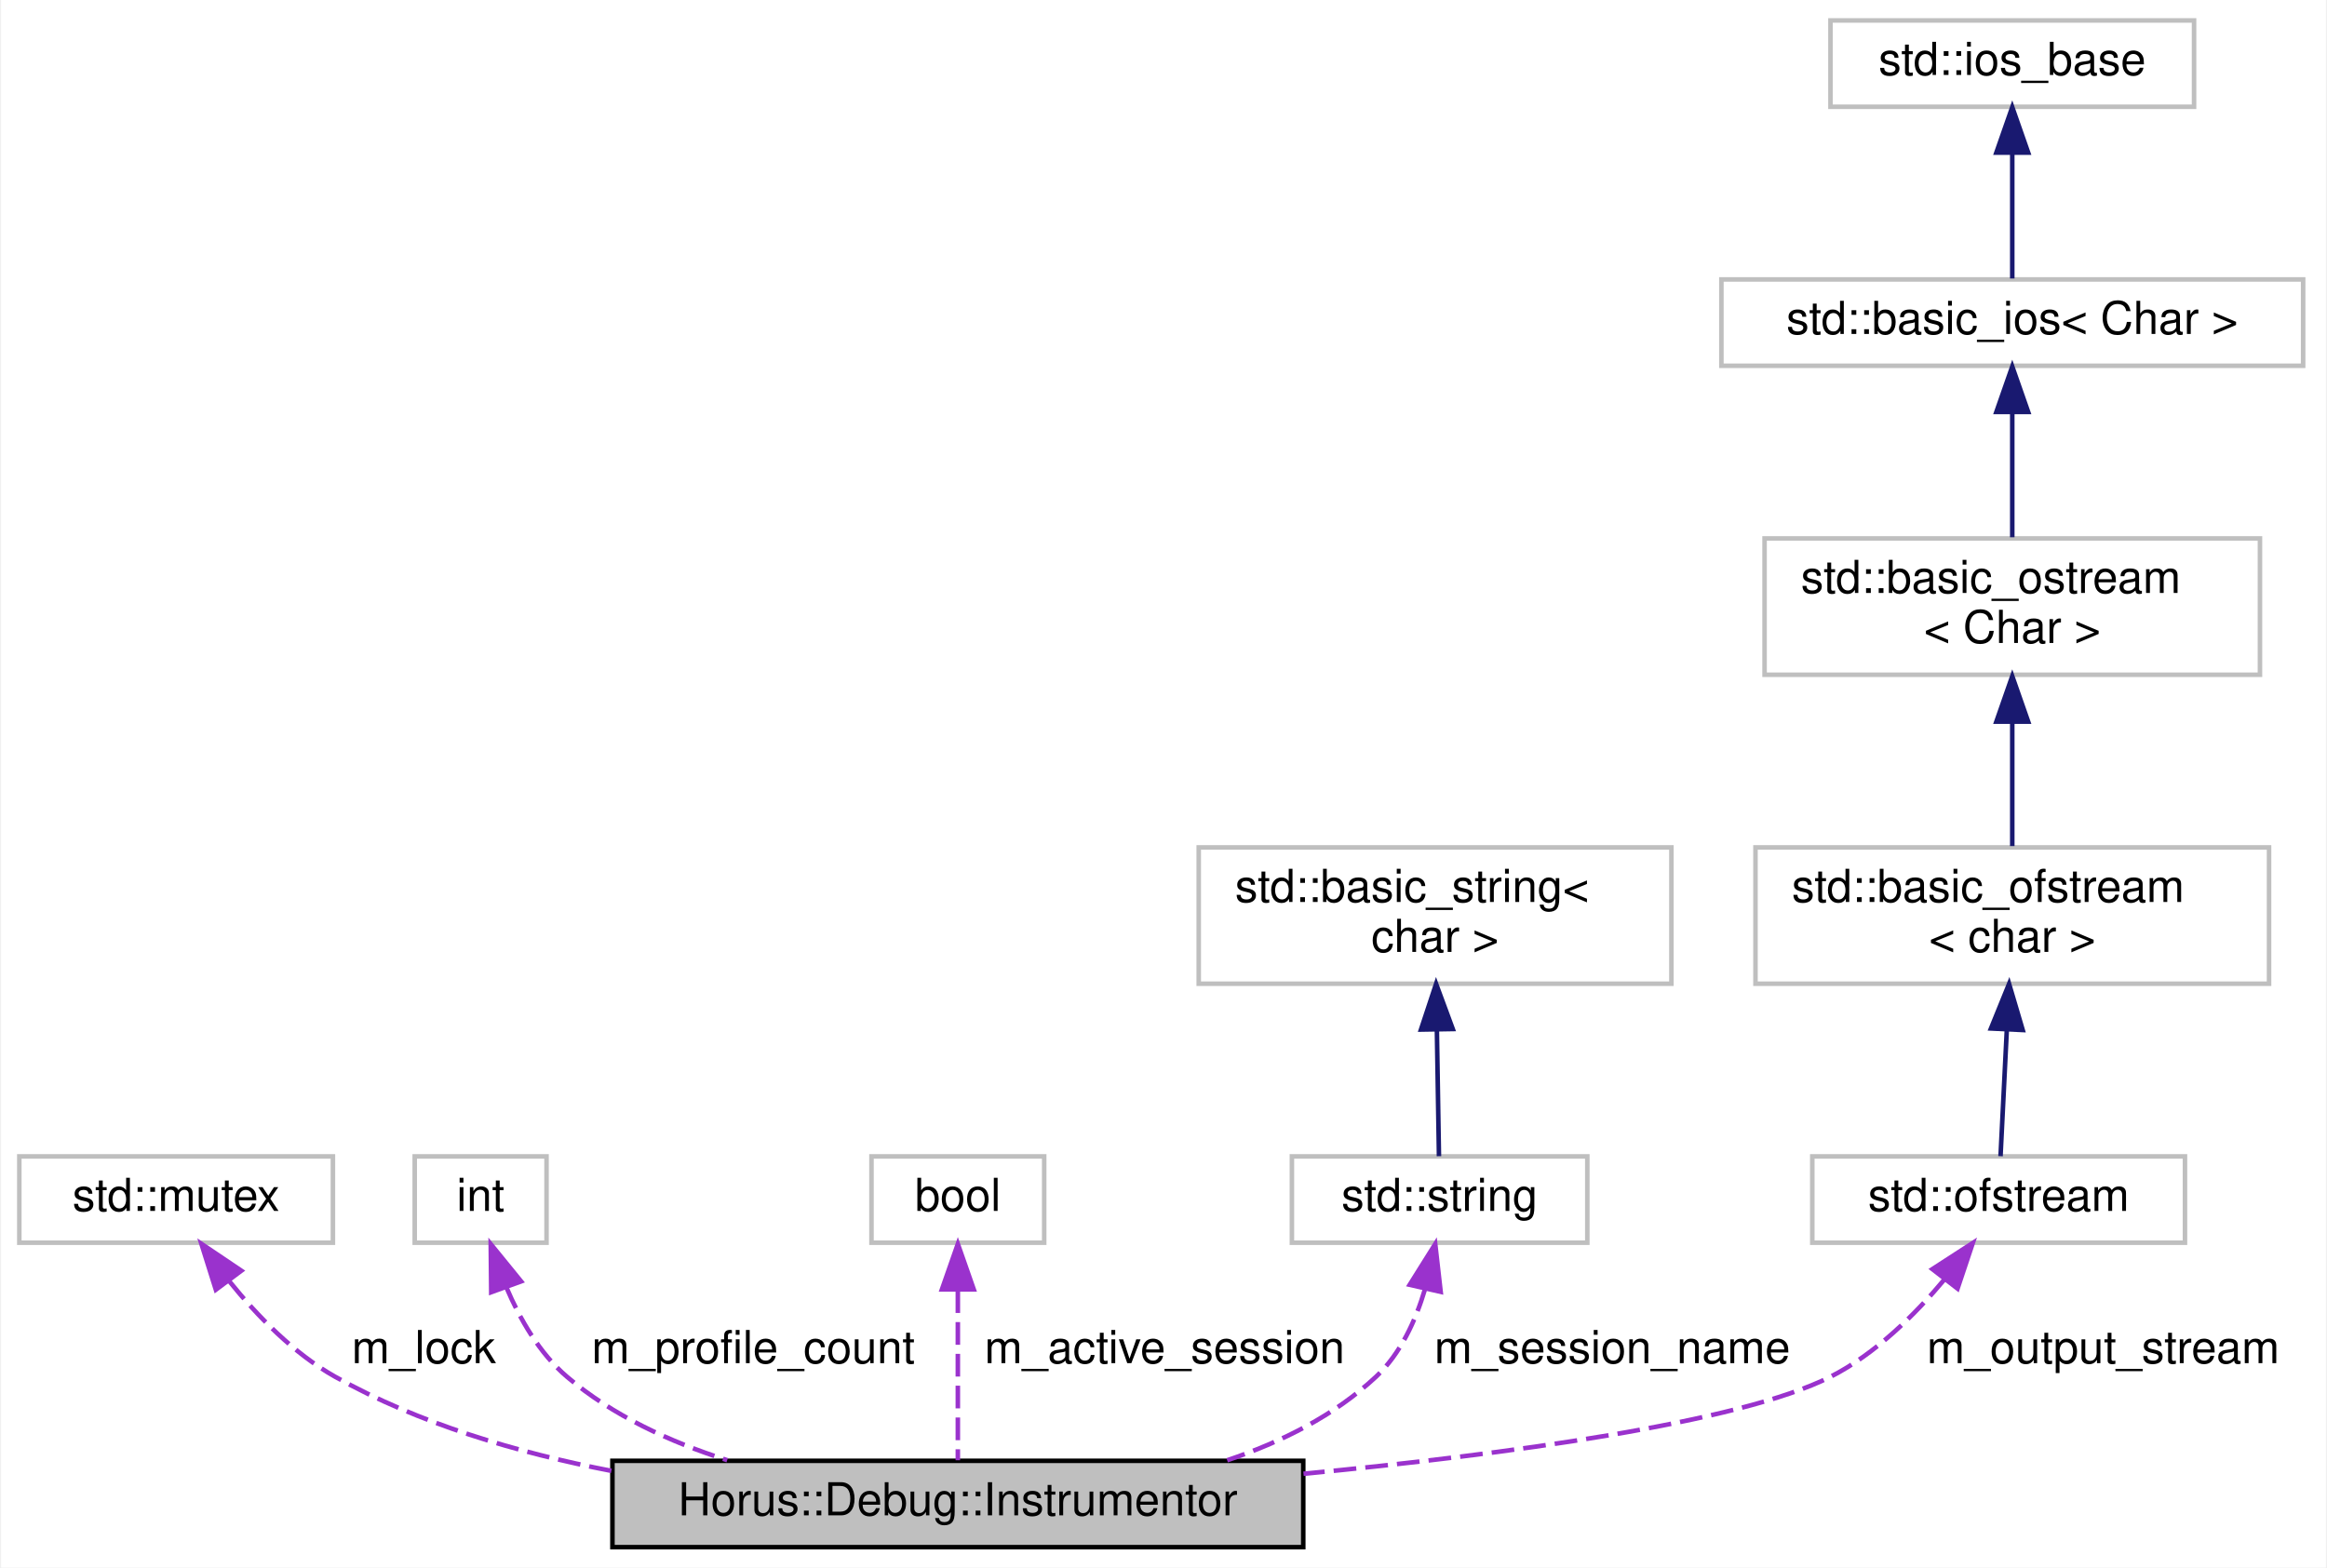
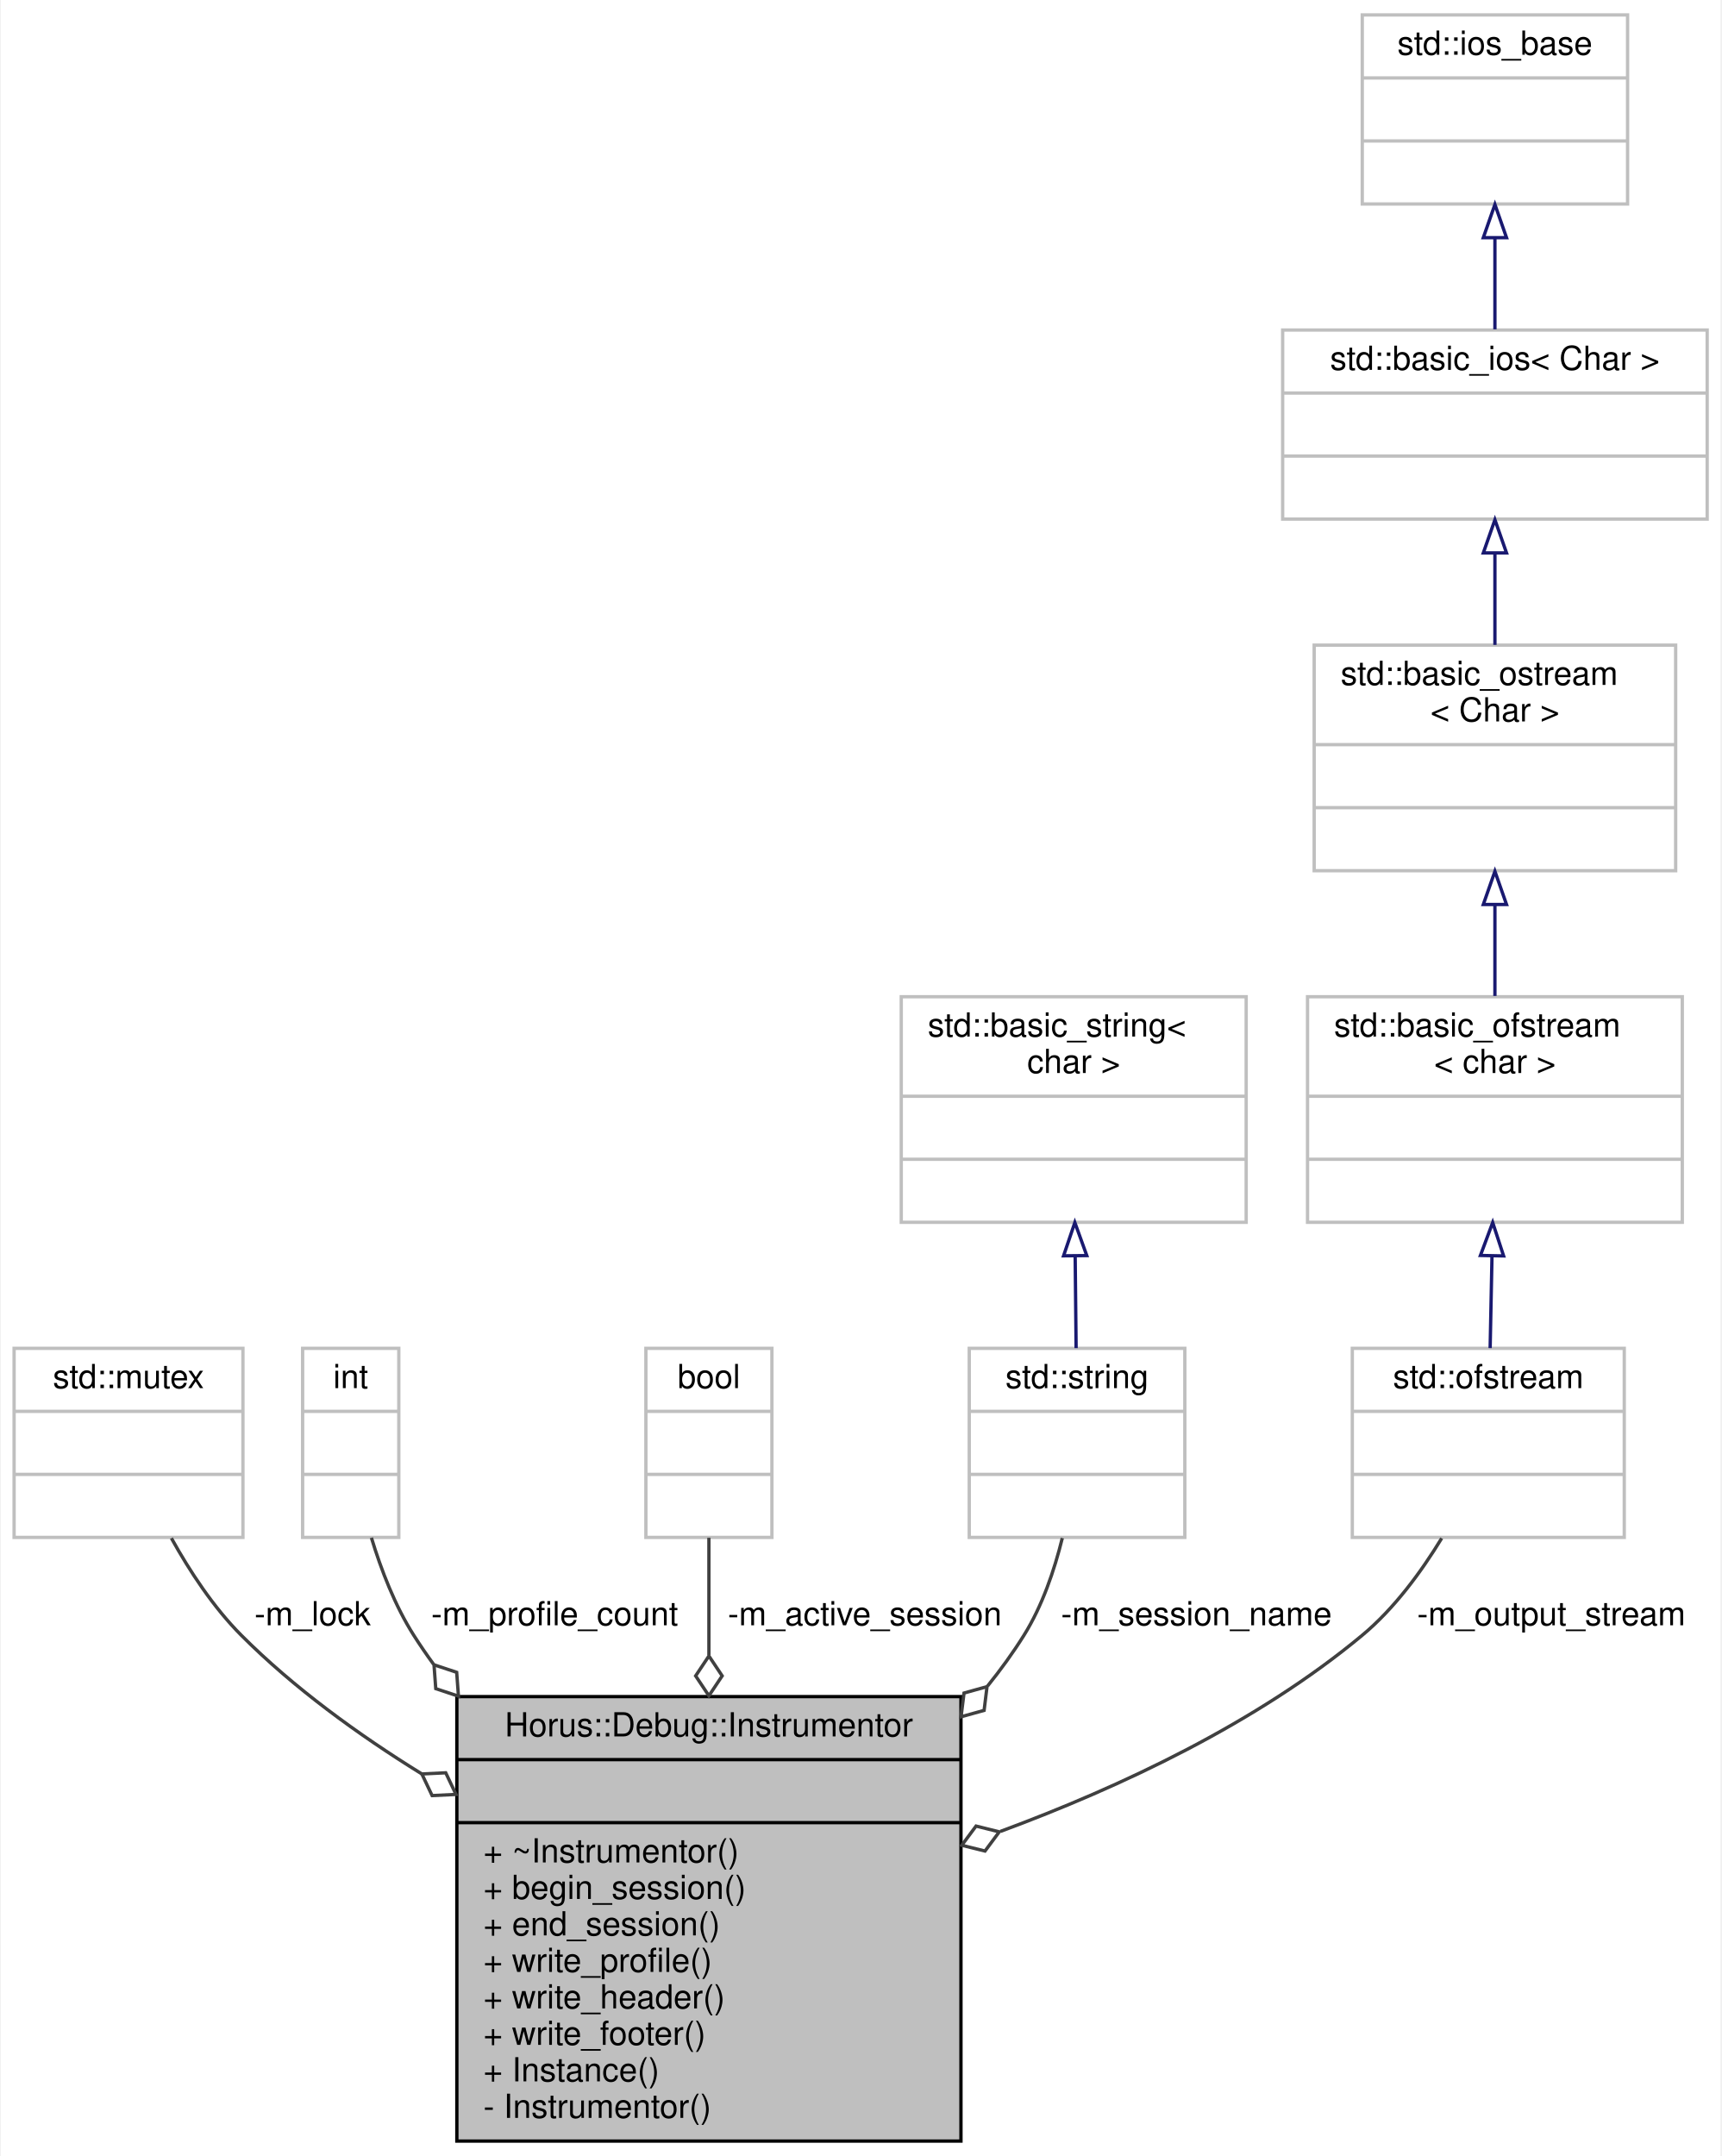
- <svg xmlns="http://www.w3.org/2000/svg" xmlns:xlink="http://www.w3.org/1999/xlink" width="512pt" height="345pt" viewBox="0.00 0.00 511.50 345.00">
-   <g id="graph0" class="graph" transform="scale(1 1) rotate(0) translate(4 341)">
-     <polygon fill="white" stroke="transparent" points="-4,4 -4,-341 507.5,-341 507.5,4 -4,4" />
+ <svg xmlns="http://www.w3.org/2000/svg" xmlns:xlink="http://www.w3.org/1999/xlink" width="519pt" height="650pt" viewBox="0.00 0.00 518.50 650.00">
+   <g id="graph0" class="graph" transform="scale(1 1) rotate(0) translate(4 646)">
+     <polygon fill="white" stroke="transparent" points="-4,4 -4,-646 514.5,-646 514.5,4 -4,4" />
    <g id="node1" class="node">
      <g id="a_node1">
        <a xlink:title=" ">
-           <polygon fill="#bfbfbf" stroke="black" points="130.5,-0.5 130.5,-19.5 282.5,-19.5 282.5,-0.5 130.5,-0.5" />
-           <text text-anchor="middle" x="206.5" y="-7.5" font-family="Helvetica,sans-Serif" font-size="10.00">Horus::Debug::Instrumentor</text>
+           <polygon fill="#bfbfbf" stroke="black" points="133.5,-0.5 133.5,-134.5 285.5,-134.5 285.5,-0.5 133.5,-0.5" />
+           <text text-anchor="middle" x="209.5" y="-122.5" font-family="Helvetica,sans-Serif" font-size="10.00">Horus::Debug::Instrumentor</text>
+           <polyline fill="none" stroke="black" points="133.5,-115.5 285.5,-115.5 " />
+           <text text-anchor="middle" x="209.5" y="-103.5" font-family="Helvetica,sans-Serif" font-size="10.00"> </text>
+           <polyline fill="none" stroke="black" points="133.5,-96.5 285.5,-96.5 " />
+           <text text-anchor="start" x="141.5" y="-84.5" font-family="Helvetica,sans-Serif" font-size="10.00">+ ~Instrumentor()</text>
+           <text text-anchor="start" x="141.5" y="-73.5" font-family="Helvetica,sans-Serif" font-size="10.00">+ begin_session()</text>
+           <text text-anchor="start" x="141.5" y="-62.5" font-family="Helvetica,sans-Serif" font-size="10.00">+ end_session()</text>
+           <text text-anchor="start" x="141.5" y="-51.5" font-family="Helvetica,sans-Serif" font-size="10.00">+ write_profile()</text>
+           <text text-anchor="start" x="141.5" y="-40.5" font-family="Helvetica,sans-Serif" font-size="10.00">+ write_header()</text>
+           <text text-anchor="start" x="141.5" y="-29.5" font-family="Helvetica,sans-Serif" font-size="10.00">+ write_footer()</text>
+           <text text-anchor="start" x="141.5" y="-18.5" font-family="Helvetica,sans-Serif" font-size="10.00">+ Instance()</text>
+           <text text-anchor="start" x="141.5" y="-7.5" font-family="Helvetica,sans-Serif" font-size="10.00">- Instrumentor()</text>
        </a>
      </g>
    </g>
    <g id="node2" class="node">
      <g id="a_node2">
        <a xlink:title="STL class.">
-           <polygon fill="white" stroke="#bfbfbf" points="0,-67.5 0,-86.5 69,-86.5 69,-67.5 0,-67.5" />
-           <text text-anchor="middle" x="34.5" y="-74.5" font-family="Helvetica,sans-Serif" font-size="10.00">std::mutex</text>
+           <polygon fill="white" stroke="#bfbfbf" points="0,-182.5 0,-239.5 69,-239.5 69,-182.5 0,-182.5" />
+           <text text-anchor="middle" x="34.5" y="-227.5" font-family="Helvetica,sans-Serif" font-size="10.00">std::mutex</text>
+           <polyline fill="none" stroke="#bfbfbf" points="0,-220.5 69,-220.5 " />
+           <text text-anchor="middle" x="34.5" y="-208.5" font-family="Helvetica,sans-Serif" font-size="10.00"> </text>
+           <polyline fill="none" stroke="#bfbfbf" points="0,-201.5 69,-201.5 " />
+           <text text-anchor="middle" x="34.5" y="-189.5" font-family="Helvetica,sans-Serif" font-size="10.00"> </text>
        </a>
      </g>
    </g>
    <g id="edge1" class="edge">
-       <path fill="none" stroke="#9a32cd" stroke-dasharray="5,2" d="M46.24,-58.98C52.32,-51.43 60.39,-43.1 69.5,-38 87.9,-27.69 109.62,-21.27 130.27,-17.29" />
-       <polygon fill="#9a32cd" stroke="#9a32cd" points="43.24,-57.16 40.06,-67.26 48.85,-61.34 43.24,-57.16" />
-       <text text-anchor="middle" x="89" y="-41" font-family="Helvetica,sans-Serif" font-size="10.00"> m_lock</text>
+       <path fill="none" stroke="#404040" d="M47.43,-182.26C52.98,-172.27 60.12,-161.4 68.5,-153 84.31,-137.16 103.66,-123.1 122.9,-111.21" />
+       <polygon fill="none" stroke="#404040" points="122.95,-111.18 126.04,-104.66 133.24,-105.01 130.15,-111.53 122.95,-111.18" />
+       <text text-anchor="middle" x="90" y="-156" font-family="Helvetica,sans-Serif" font-size="10.00"> -m_lock</text>
    </g>
    <g id="node3" class="node">
      <g id="a_node3">
        <a xlink:title=" ">
-           <polygon fill="white" stroke="#bfbfbf" points="87,-67.5 87,-86.5 116,-86.5 116,-67.5 87,-67.5" />
-           <text text-anchor="middle" x="101.5" y="-74.5" font-family="Helvetica,sans-Serif" font-size="10.00">int</text>
+           <polygon fill="white" stroke="#bfbfbf" points="87,-182.5 87,-239.5 116,-239.5 116,-182.5 87,-182.5" />
+           <text text-anchor="middle" x="101.5" y="-227.5" font-family="Helvetica,sans-Serif" font-size="10.00">int</text>
+           <polyline fill="none" stroke="#bfbfbf" points="87,-220.5 116,-220.5 " />
+           <text text-anchor="middle" x="101.5" y="-208.5" font-family="Helvetica,sans-Serif" font-size="10.00"> </text>
+           <polyline fill="none" stroke="#bfbfbf" points="87,-201.5 116,-201.5 " />
+           <text text-anchor="middle" x="101.5" y="-189.5" font-family="Helvetica,sans-Serif" font-size="10.00"> </text>
        </a>
      </g>
    </g>
    <g id="edge2" class="edge">
-       <path fill="none" stroke="#9a32cd" stroke-dasharray="5,2" d="M107.17,-57.67C110.15,-50.67 114.46,-43.14 120.5,-38 130.51,-29.47 143.2,-23.64 155.75,-19.64" />
-       <polygon fill="#9a32cd" stroke="#9a32cd" points="103.83,-56.61 103.72,-67.21 110.41,-58.99 103.83,-56.61" />
-       <text text-anchor="middle" x="161.5" y="-41" font-family="Helvetica,sans-Serif" font-size="10.00"> m_profile_count</text>
+       <path fill="none" stroke="#404040" d="M107.74,-182.39C110.7,-172.64 114.85,-161.89 120.5,-153 122.38,-150.05 124.38,-147.13 126.48,-144.25" />
+       <polygon fill="none" stroke="#404040" points="126.61,-144.09 127.14,-136.9 133.98,-134.63 133.45,-141.82 126.61,-144.09" />
+       <text text-anchor="middle" x="163" y="-156" font-family="Helvetica,sans-Serif" font-size="10.00"> -m_profile_count</text>
    </g>
    <g id="node4" class="node">
      <g id="a_node4">
        <a xlink:title=" ">
-           <polygon fill="white" stroke="#bfbfbf" points="187.5,-67.5 187.5,-86.5 225.5,-86.5 225.5,-67.5 187.5,-67.5" />
-           <text text-anchor="middle" x="206.5" y="-74.5" font-family="Helvetica,sans-Serif" font-size="10.00">bool</text>
+           <polygon fill="white" stroke="#bfbfbf" points="190.5,-182.5 190.5,-239.5 228.5,-239.5 228.5,-182.5 190.5,-182.5" />
+           <text text-anchor="middle" x="209.5" y="-227.5" font-family="Helvetica,sans-Serif" font-size="10.00">bool</text>
+           <polyline fill="none" stroke="#bfbfbf" points="190.5,-220.5 228.5,-220.5 " />
+           <text text-anchor="middle" x="209.5" y="-208.5" font-family="Helvetica,sans-Serif" font-size="10.00"> </text>
+           <polyline fill="none" stroke="#bfbfbf" points="190.5,-201.5 228.5,-201.5 " />
+           <text text-anchor="middle" x="209.5" y="-189.5" font-family="Helvetica,sans-Serif" font-size="10.00"> </text>
        </a>
      </g>
    </g>
    <g id="edge3" class="edge">
-       <path fill="none" stroke="#9a32cd" stroke-dasharray="5,2" d="M206.5,-57.04C206.5,-44.67 206.5,-29.12 206.5,-19.63" />
-       <polygon fill="#9a32cd" stroke="#9a32cd" points="203,-57.23 206.5,-67.23 210,-57.23 203,-57.23" />
-       <text text-anchor="middle" x="252" y="-41" font-family="Helvetica,sans-Serif" font-size="10.00"> m_active_session</text>
+       <path fill="none" stroke="#404040" d="M209.5,-182.38C209.5,-172.02 209.5,-159.66 209.5,-146.97" />
+       <polygon fill="none" stroke="#404040" points="209.5,-146.75 205.5,-140.75 209.5,-134.75 213.5,-140.75 209.5,-146.75" />
+       <text text-anchor="middle" x="256.5" y="-156" font-family="Helvetica,sans-Serif" font-size="10.00"> -m_active_session</text>
    </g>
    <g id="node5" class="node">
      <g id="a_node5">
        <a xlink:title="STL class.">
-           <polygon fill="white" stroke="#bfbfbf" points="280,-67.5 280,-86.5 345,-86.5 345,-67.5 280,-67.5" />
-           <text text-anchor="middle" x="312.5" y="-74.5" font-family="Helvetica,sans-Serif" font-size="10.00">std::string</text>
+           <polygon fill="white" stroke="#bfbfbf" points="288,-182.5 288,-239.5 353,-239.5 353,-182.5 288,-182.5" />
+           <text text-anchor="middle" x="320.5" y="-227.5" font-family="Helvetica,sans-Serif" font-size="10.00">std::string</text>
+           <polyline fill="none" stroke="#bfbfbf" points="288,-220.5 353,-220.5 " />
+           <text text-anchor="middle" x="320.5" y="-208.5" font-family="Helvetica,sans-Serif" font-size="10.00"> </text>
+           <polyline fill="none" stroke="#bfbfbf" points="288,-201.5 353,-201.5 " />
+           <text text-anchor="middle" x="320.5" y="-189.5" font-family="Helvetica,sans-Serif" font-size="10.00"> </text>
        </a>
      </g>
    </g>
    <g id="edge4" class="edge">
-       <path fill="none" stroke="#9a32cd" stroke-dasharray="5,2" d="M309.26,-57.2C307.22,-50.34 303.89,-43.04 298.5,-38 289.38,-29.48 277.71,-23.63 265.76,-19.62" />
-       <polygon fill="#9a32cd" stroke="#9a32cd" points="305.91,-58.24 311.54,-67.22 312.74,-56.69 305.91,-58.24" />
-       <text text-anchor="middle" x="350.5" y="-41" font-family="Helvetica,sans-Serif" font-size="10.00"> m_session_name</text>
+       <path fill="none" stroke="#404040" d="M316.06,-182.3C313.65,-172.53 310,-161.8 304.5,-153 301.22,-147.75 297.52,-142.64 293.53,-137.7" />
+       <polygon fill="none" stroke="#404040" points="293.36,-137.51 286.42,-135.57 285.53,-128.42 292.48,-130.35 293.36,-137.51" />
+       <text text-anchor="middle" x="356.5" y="-156" font-family="Helvetica,sans-Serif" font-size="10.00"> -m_session_name</text>
    </g>
    <g id="node6" class="node">
      <g id="a_node6">
        <a xlink:title="STL class.">
-           <polygon fill="white" stroke="#bfbfbf" points="259.5,-124.5 259.5,-154.5 363.5,-154.5 363.5,-124.5 259.5,-124.5" />
-           <text text-anchor="start" x="267.5" y="-142.5" font-family="Helvetica,sans-Serif" font-size="10.00">std::basic_string&lt;</text>
-           <text text-anchor="middle" x="311.5" y="-131.5" font-family="Helvetica,sans-Serif" font-size="10.00"> char &gt;</text>
+           <polygon fill="white" stroke="#bfbfbf" points="267.5,-277.5 267.5,-345.5 371.5,-345.5 371.5,-277.5 267.5,-277.5" />
+           <text text-anchor="start" x="275.5" y="-333.5" font-family="Helvetica,sans-Serif" font-size="10.00">std::basic_string&lt;</text>
+           <text text-anchor="middle" x="319.5" y="-322.5" font-family="Helvetica,sans-Serif" font-size="10.00"> char &gt;</text>
+           <polyline fill="none" stroke="#bfbfbf" points="267.5,-315.5 371.5,-315.5 " />
+           <text text-anchor="middle" x="319.5" y="-303.5" font-family="Helvetica,sans-Serif" font-size="10.00"> </text>
+           <polyline fill="none" stroke="#bfbfbf" points="267.5,-296.5 371.5,-296.5 " />
+           <text text-anchor="middle" x="319.5" y="-284.5" font-family="Helvetica,sans-Serif" font-size="10.00"> </text>
        </a>
      </g>
    </g>
    <g id="edge5" class="edge">
-       <path fill="none" stroke="midnightblue" d="M311.9,-114.35C312.06,-104.51 312.24,-93.78 312.36,-86.54" />
-       <polygon fill="midnightblue" stroke="midnightblue" points="308.4,-114.41 311.73,-124.47 315.4,-114.53 308.4,-114.41" />
+       <path fill="none" stroke="midnightblue" d="M319.94,-267.38C320.03,-257.94 320.13,-248.2 320.22,-239.57" />
+       <polygon fill="none" stroke="midnightblue" points="316.44,-267.39 319.84,-277.43 323.44,-267.46 316.44,-267.39" />
    </g>
    <g id="node7" class="node">
      <g id="a_node7">
        <a xlink:title="STL class.">
-           <polygon fill="white" stroke="#bfbfbf" points="394.5,-67.5 394.5,-86.5 476.5,-86.5 476.5,-67.5 394.5,-67.5" />
-           <text text-anchor="middle" x="435.5" y="-74.5" font-family="Helvetica,sans-Serif" font-size="10.00">std::ofstream</text>
+           <polygon fill="white" stroke="#bfbfbf" points="403.5,-182.5 403.5,-239.5 485.5,-239.5 485.5,-182.5 403.5,-182.5" />
+           <text text-anchor="middle" x="444.5" y="-227.5" font-family="Helvetica,sans-Serif" font-size="10.00">std::ofstream</text>
+           <polyline fill="none" stroke="#bfbfbf" points="403.5,-220.5 485.5,-220.5 " />
+           <text text-anchor="middle" x="444.5" y="-208.5" font-family="Helvetica,sans-Serif" font-size="10.00"> </text>
+           <polyline fill="none" stroke="#bfbfbf" points="403.5,-201.5 485.5,-201.5 " />
+           <text text-anchor="middle" x="444.5" y="-189.5" font-family="Helvetica,sans-Serif" font-size="10.00"> </text>
        </a>
      </g>
    </g>
    <g id="edge6" class="edge">
-       <path fill="none" stroke="#9a32cd" stroke-dasharray="5,2" d="M423.68,-59.54C417.16,-51.72 408.39,-43.01 398.5,-38 378.46,-27.84 327.11,-20.93 282.55,-16.65" />
-       <polygon fill="#9a32cd" stroke="#9a32cd" points="420.92,-61.69 429.82,-67.45 426.46,-57.4 420.92,-61.69" />
-       <text text-anchor="middle" x="458.5" y="-41" font-family="Helvetica,sans-Serif" font-size="10.00"> m_output_stream</text>
+       <path fill="none" stroke="#404040" d="M430.45,-182.24C424.22,-172.01 416.1,-160.99 406.5,-153 374.88,-126.69 333.84,-107.34 297.4,-93.86" />
+       <polygon fill="none" stroke="#404040" points="297.05,-93.73 290.05,-95.47 285.75,-89.68 292.75,-87.94 297.05,-93.73" />
+       <text text-anchor="middle" x="463.5" y="-156" font-family="Helvetica,sans-Serif" font-size="10.00"> -m_output_stream</text>
    </g>
    <g id="node8" class="node">
      <g id="a_node8">
        <a xlink:title="STL class.">
-           <polygon fill="white" stroke="#bfbfbf" points="382,-124.5 382,-154.5 495,-154.5 495,-124.5 382,-124.5" />
-           <text text-anchor="start" x="390" y="-142.5" font-family="Helvetica,sans-Serif" font-size="10.00">std::basic_ofstream</text>
-           <text text-anchor="middle" x="438.5" y="-131.5" font-family="Helvetica,sans-Serif" font-size="10.00">&lt; char &gt;</text>
+           <polygon fill="white" stroke="#bfbfbf" points="390,-277.5 390,-345.5 503,-345.5 503,-277.5 390,-277.5" />
+           <text text-anchor="start" x="398" y="-333.5" font-family="Helvetica,sans-Serif" font-size="10.00">std::basic_ofstream</text>
+           <text text-anchor="middle" x="446.5" y="-322.5" font-family="Helvetica,sans-Serif" font-size="10.00">&lt; char &gt;</text>
+           <polyline fill="none" stroke="#bfbfbf" points="390,-315.5 503,-315.5 " />
+           <text text-anchor="middle" x="446.5" y="-303.5" font-family="Helvetica,sans-Serif" font-size="10.00"> </text>
+           <polyline fill="none" stroke="#bfbfbf" points="390,-296.5 503,-296.5 " />
+           <text text-anchor="middle" x="446.5" y="-284.5" font-family="Helvetica,sans-Serif" font-size="10.00"> </text>
        </a>
      </g>
    </g>
    <g id="edge7" class="edge">
-       <path fill="none" stroke="midnightblue" d="M437.3,-114.35C436.81,-104.51 436.28,-93.78 435.92,-86.54" />
-       <polygon fill="midnightblue" stroke="midnightblue" points="433.81,-114.65 437.8,-124.47 440.8,-114.31 433.81,-114.65" />
+       <path fill="none" stroke="midnightblue" d="M445.62,-267.38C445.43,-257.94 445.24,-248.2 445.06,-239.57" />
+       <polygon fill="none" stroke="midnightblue" points="442.13,-267.5 445.83,-277.43 449.12,-267.36 442.13,-267.5" />
    </g>
    <g id="node9" class="node">
      <g id="a_node9">
        <a xlink:title="STL class.">
-           <polygon fill="white" stroke="#bfbfbf" points="384,-192.5 384,-222.5 493,-222.5 493,-192.5 384,-192.5" />
-           <text text-anchor="start" x="392" y="-210.5" font-family="Helvetica,sans-Serif" font-size="10.00">std::basic_ostream</text>
-           <text text-anchor="middle" x="438.5" y="-199.5" font-family="Helvetica,sans-Serif" font-size="10.00">&lt; Char &gt;</text>
+           <polygon fill="white" stroke="#bfbfbf" points="392,-383.5 392,-451.5 501,-451.5 501,-383.5 392,-383.5" />
+           <text text-anchor="start" x="400" y="-439.5" font-family="Helvetica,sans-Serif" font-size="10.00">std::basic_ostream</text>
+           <text text-anchor="middle" x="446.5" y="-428.5" font-family="Helvetica,sans-Serif" font-size="10.00">&lt; Char &gt;</text>
+           <polyline fill="none" stroke="#bfbfbf" points="392,-421.5 501,-421.5 " />
+           <text text-anchor="middle" x="446.5" y="-409.5" font-family="Helvetica,sans-Serif" font-size="10.00"> </text>
+           <polyline fill="none" stroke="#bfbfbf" points="392,-402.5 501,-402.5 " />
+           <text text-anchor="middle" x="446.5" y="-390.5" font-family="Helvetica,sans-Serif" font-size="10.00"> </text>
        </a>
      </g>
    </g>
    <g id="edge8" class="edge">
-       <path fill="none" stroke="midnightblue" d="M438.5,-182.03C438.5,-172.86 438.5,-162.74 438.5,-154.79" />
-       <polygon fill="midnightblue" stroke="midnightblue" points="435,-182.18 438.5,-192.18 442,-182.18 435,-182.18" />
+       <path fill="none" stroke="midnightblue" d="M446.5,-373.17C446.5,-364 446.5,-354.46 446.5,-345.73" />
+       <polygon fill="none" stroke="midnightblue" points="443,-373.31 446.5,-383.31 450,-373.31 443,-373.31" />
    </g>
    <g id="node10" class="node">
      <g id="a_node10">
        <a xlink:title="STL class.">
-           <polygon fill="white" stroke="#bfbfbf" points="374.5,-260.5 374.5,-279.5 502.5,-279.5 502.5,-260.5 374.5,-260.5" />
-           <text text-anchor="middle" x="438.5" y="-267.5" font-family="Helvetica,sans-Serif" font-size="10.00">std::basic_ios&lt; Char &gt;</text>
+           <polygon fill="white" stroke="#bfbfbf" points="382.5,-489.5 382.5,-546.5 510.5,-546.5 510.5,-489.5 382.5,-489.5" />
+           <text text-anchor="middle" x="446.5" y="-534.5" font-family="Helvetica,sans-Serif" font-size="10.00">std::basic_ios&lt; Char &gt;</text>
+           <polyline fill="none" stroke="#bfbfbf" points="382.5,-527.5 510.5,-527.5 " />
+           <text text-anchor="middle" x="446.5" y="-515.5" font-family="Helvetica,sans-Serif" font-size="10.00"> </text>
+           <polyline fill="none" stroke="#bfbfbf" points="382.5,-508.5 510.5,-508.5 " />
+           <text text-anchor="middle" x="446.5" y="-496.5" font-family="Helvetica,sans-Serif" font-size="10.00"> </text>
        </a>
      </g>
    </g>
    <g id="edge9" class="edge">
-       <path fill="none" stroke="midnightblue" d="M438.5,-250.22C438.5,-241.36 438.5,-230.96 438.5,-222.76" />
-       <polygon fill="midnightblue" stroke="midnightblue" points="435,-250.33 438.5,-260.33 442,-250.33 435,-250.33" />
+       <path fill="none" stroke="midnightblue" d="M446.5,-479.01C446.5,-469.96 446.5,-460.38 446.5,-451.58" />
+       <polygon fill="none" stroke="midnightblue" points="443,-479.3 446.5,-489.3 450,-479.3 443,-479.3" />
    </g>
    <g id="node11" class="node">
      <g id="a_node11">
        <a xlink:title="STL class.">
-           <polygon fill="white" stroke="#bfbfbf" points="398.5,-317.5 398.5,-336.5 478.5,-336.5 478.5,-317.5 398.5,-317.5" />
-           <text text-anchor="middle" x="438.5" y="-324.5" font-family="Helvetica,sans-Serif" font-size="10.00">std::ios_base</text>
+           <polygon fill="white" stroke="#bfbfbf" points="406.5,-584.5 406.5,-641.5 486.5,-641.5 486.5,-584.5 406.5,-584.5" />
+           <text text-anchor="middle" x="446.5" y="-629.5" font-family="Helvetica,sans-Serif" font-size="10.00">std::ios_base</text>
+           <polyline fill="none" stroke="#bfbfbf" points="406.5,-622.5 486.5,-622.5 " />
+           <text text-anchor="middle" x="446.5" y="-610.5" font-family="Helvetica,sans-Serif" font-size="10.00"> </text>
+           <polyline fill="none" stroke="#bfbfbf" points="406.5,-603.5 486.5,-603.5 " />
+           <text text-anchor="middle" x="446.5" y="-591.5" font-family="Helvetica,sans-Serif" font-size="10.00"> </text>
        </a>
      </g>
    </g>
    <g id="edge10" class="edge">
-       <path fill="none" stroke="midnightblue" d="M438.5,-307.12C438.5,-297.82 438.5,-287.06 438.5,-279.71" />
-       <polygon fill="midnightblue" stroke="midnightblue" points="435,-307.41 438.5,-317.41 442,-307.41 435,-307.41" />
+       <path fill="none" stroke="midnightblue" d="M446.5,-574.24C446.5,-565.03 446.5,-555.35 446.5,-546.71" />
+       <polygon fill="none" stroke="midnightblue" points="443,-574.35 446.5,-584.35 450,-574.35 443,-574.35" />
    </g>
  </g>
</svg>
